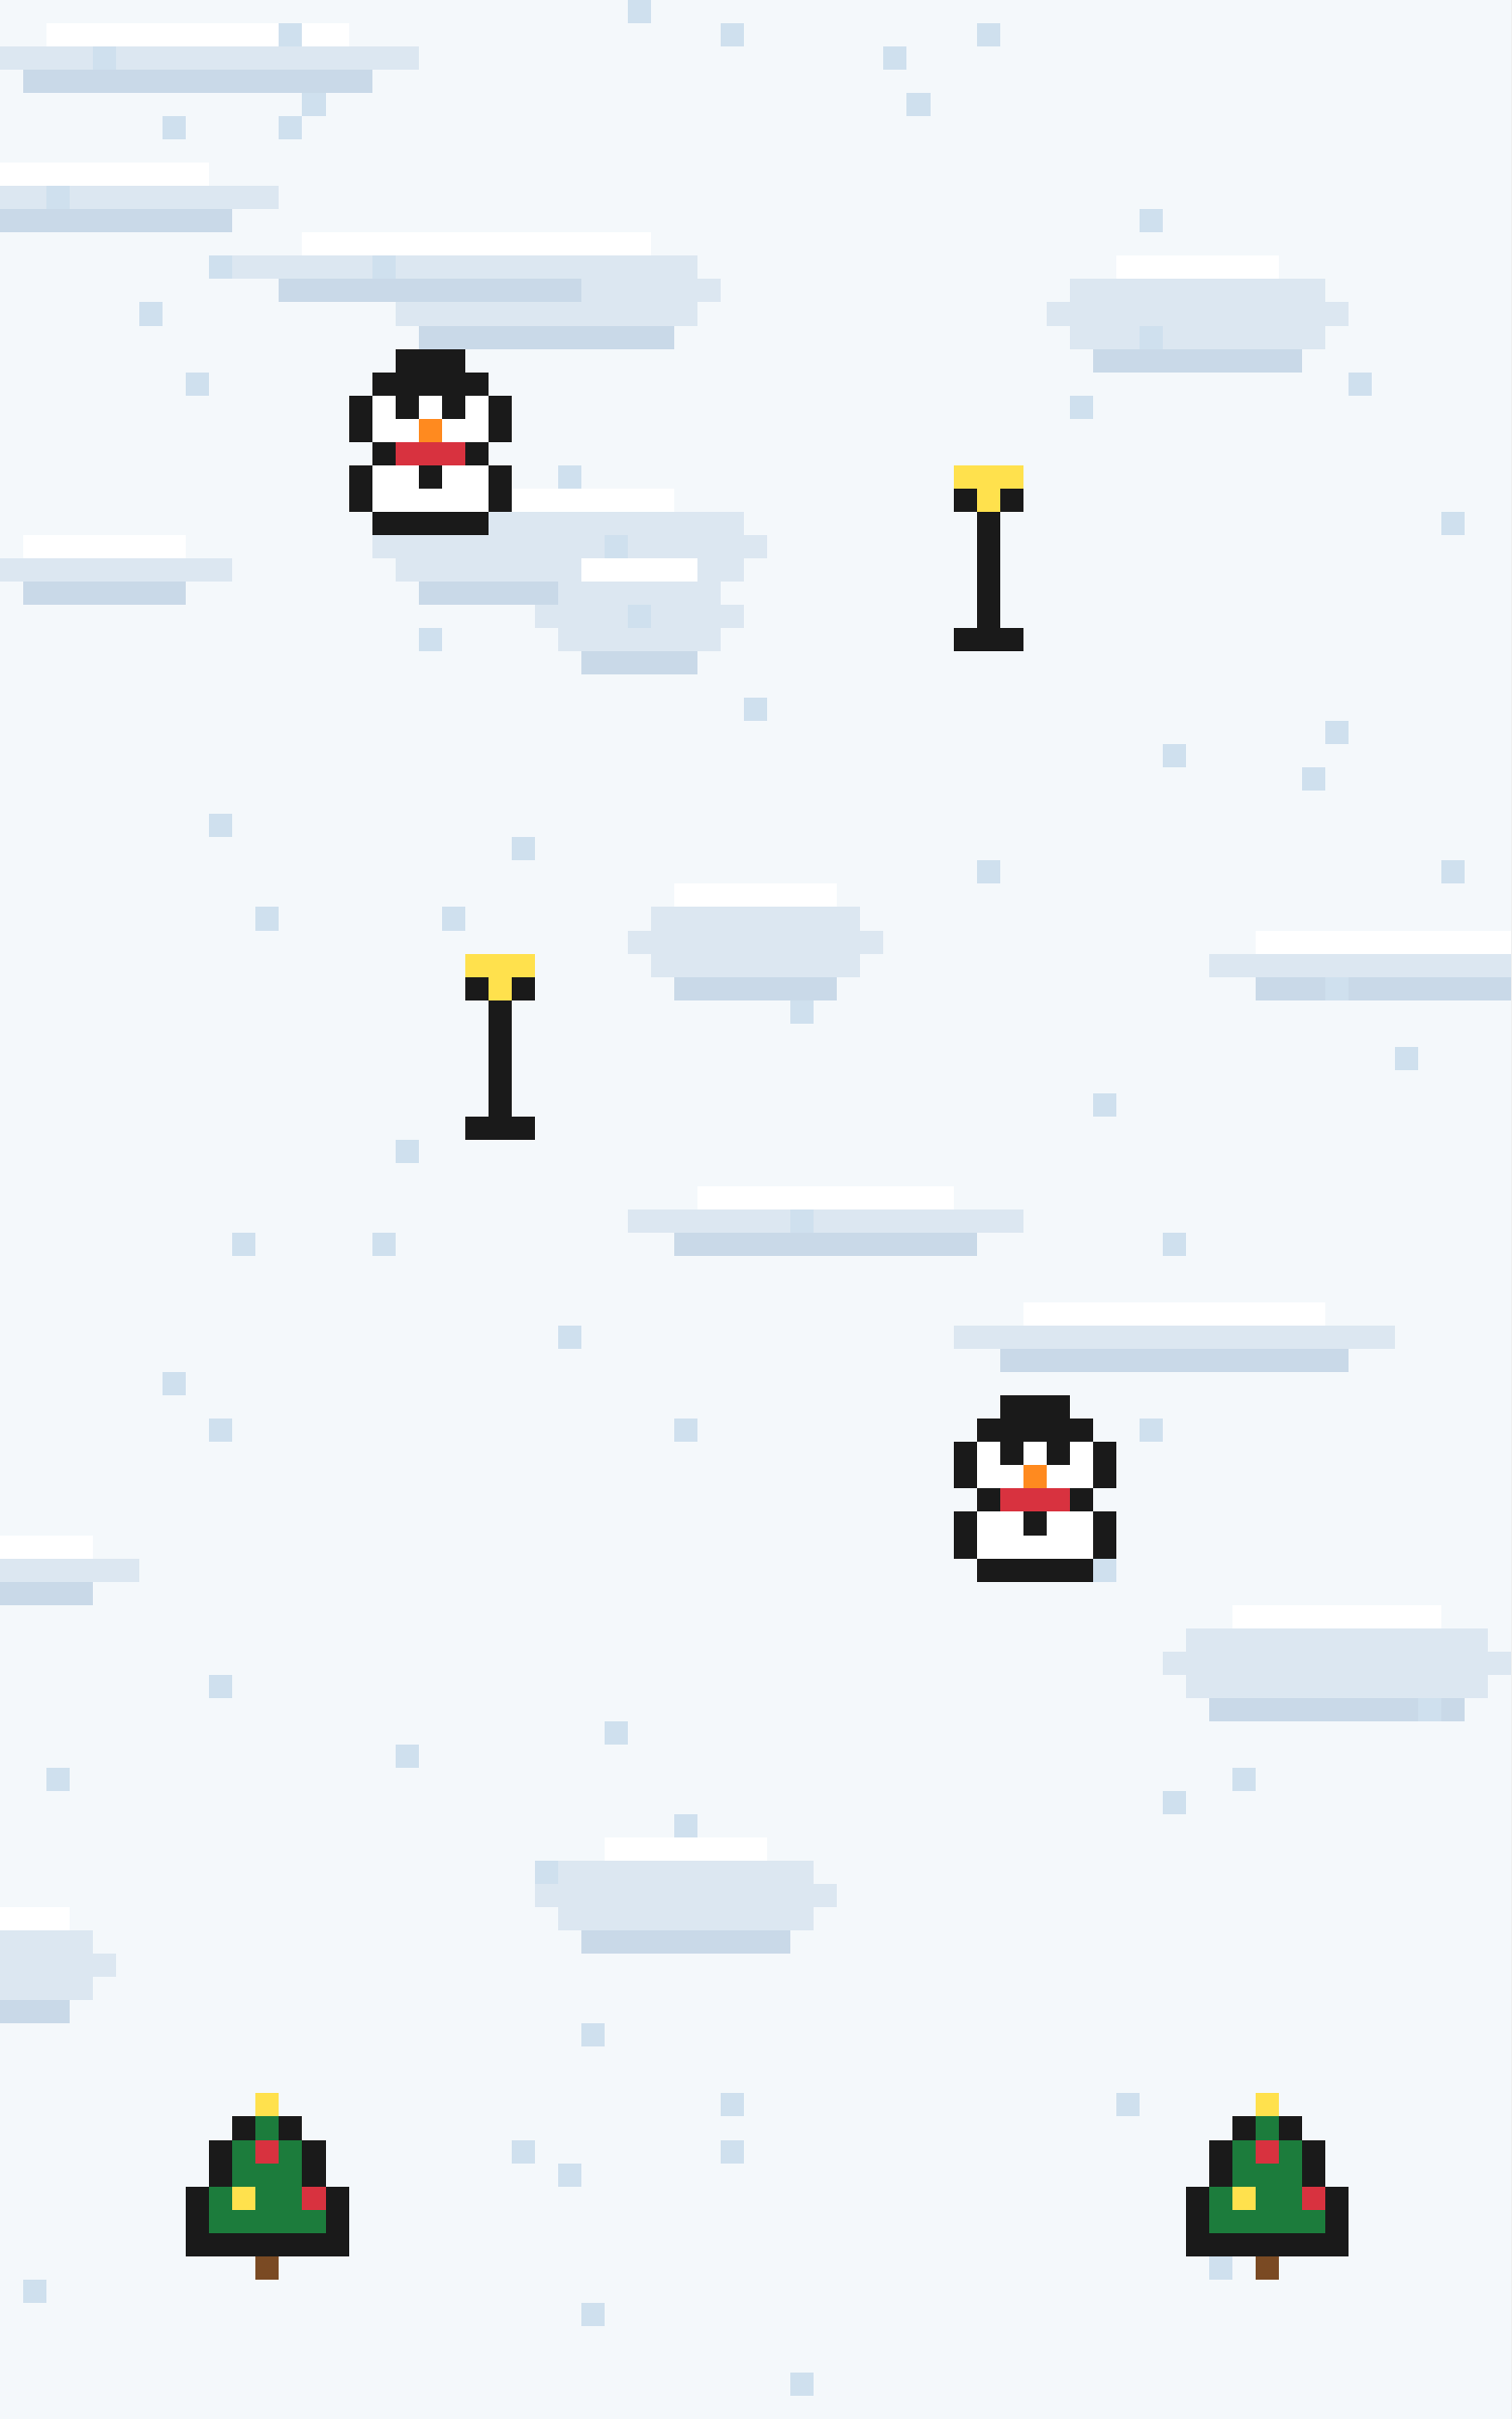
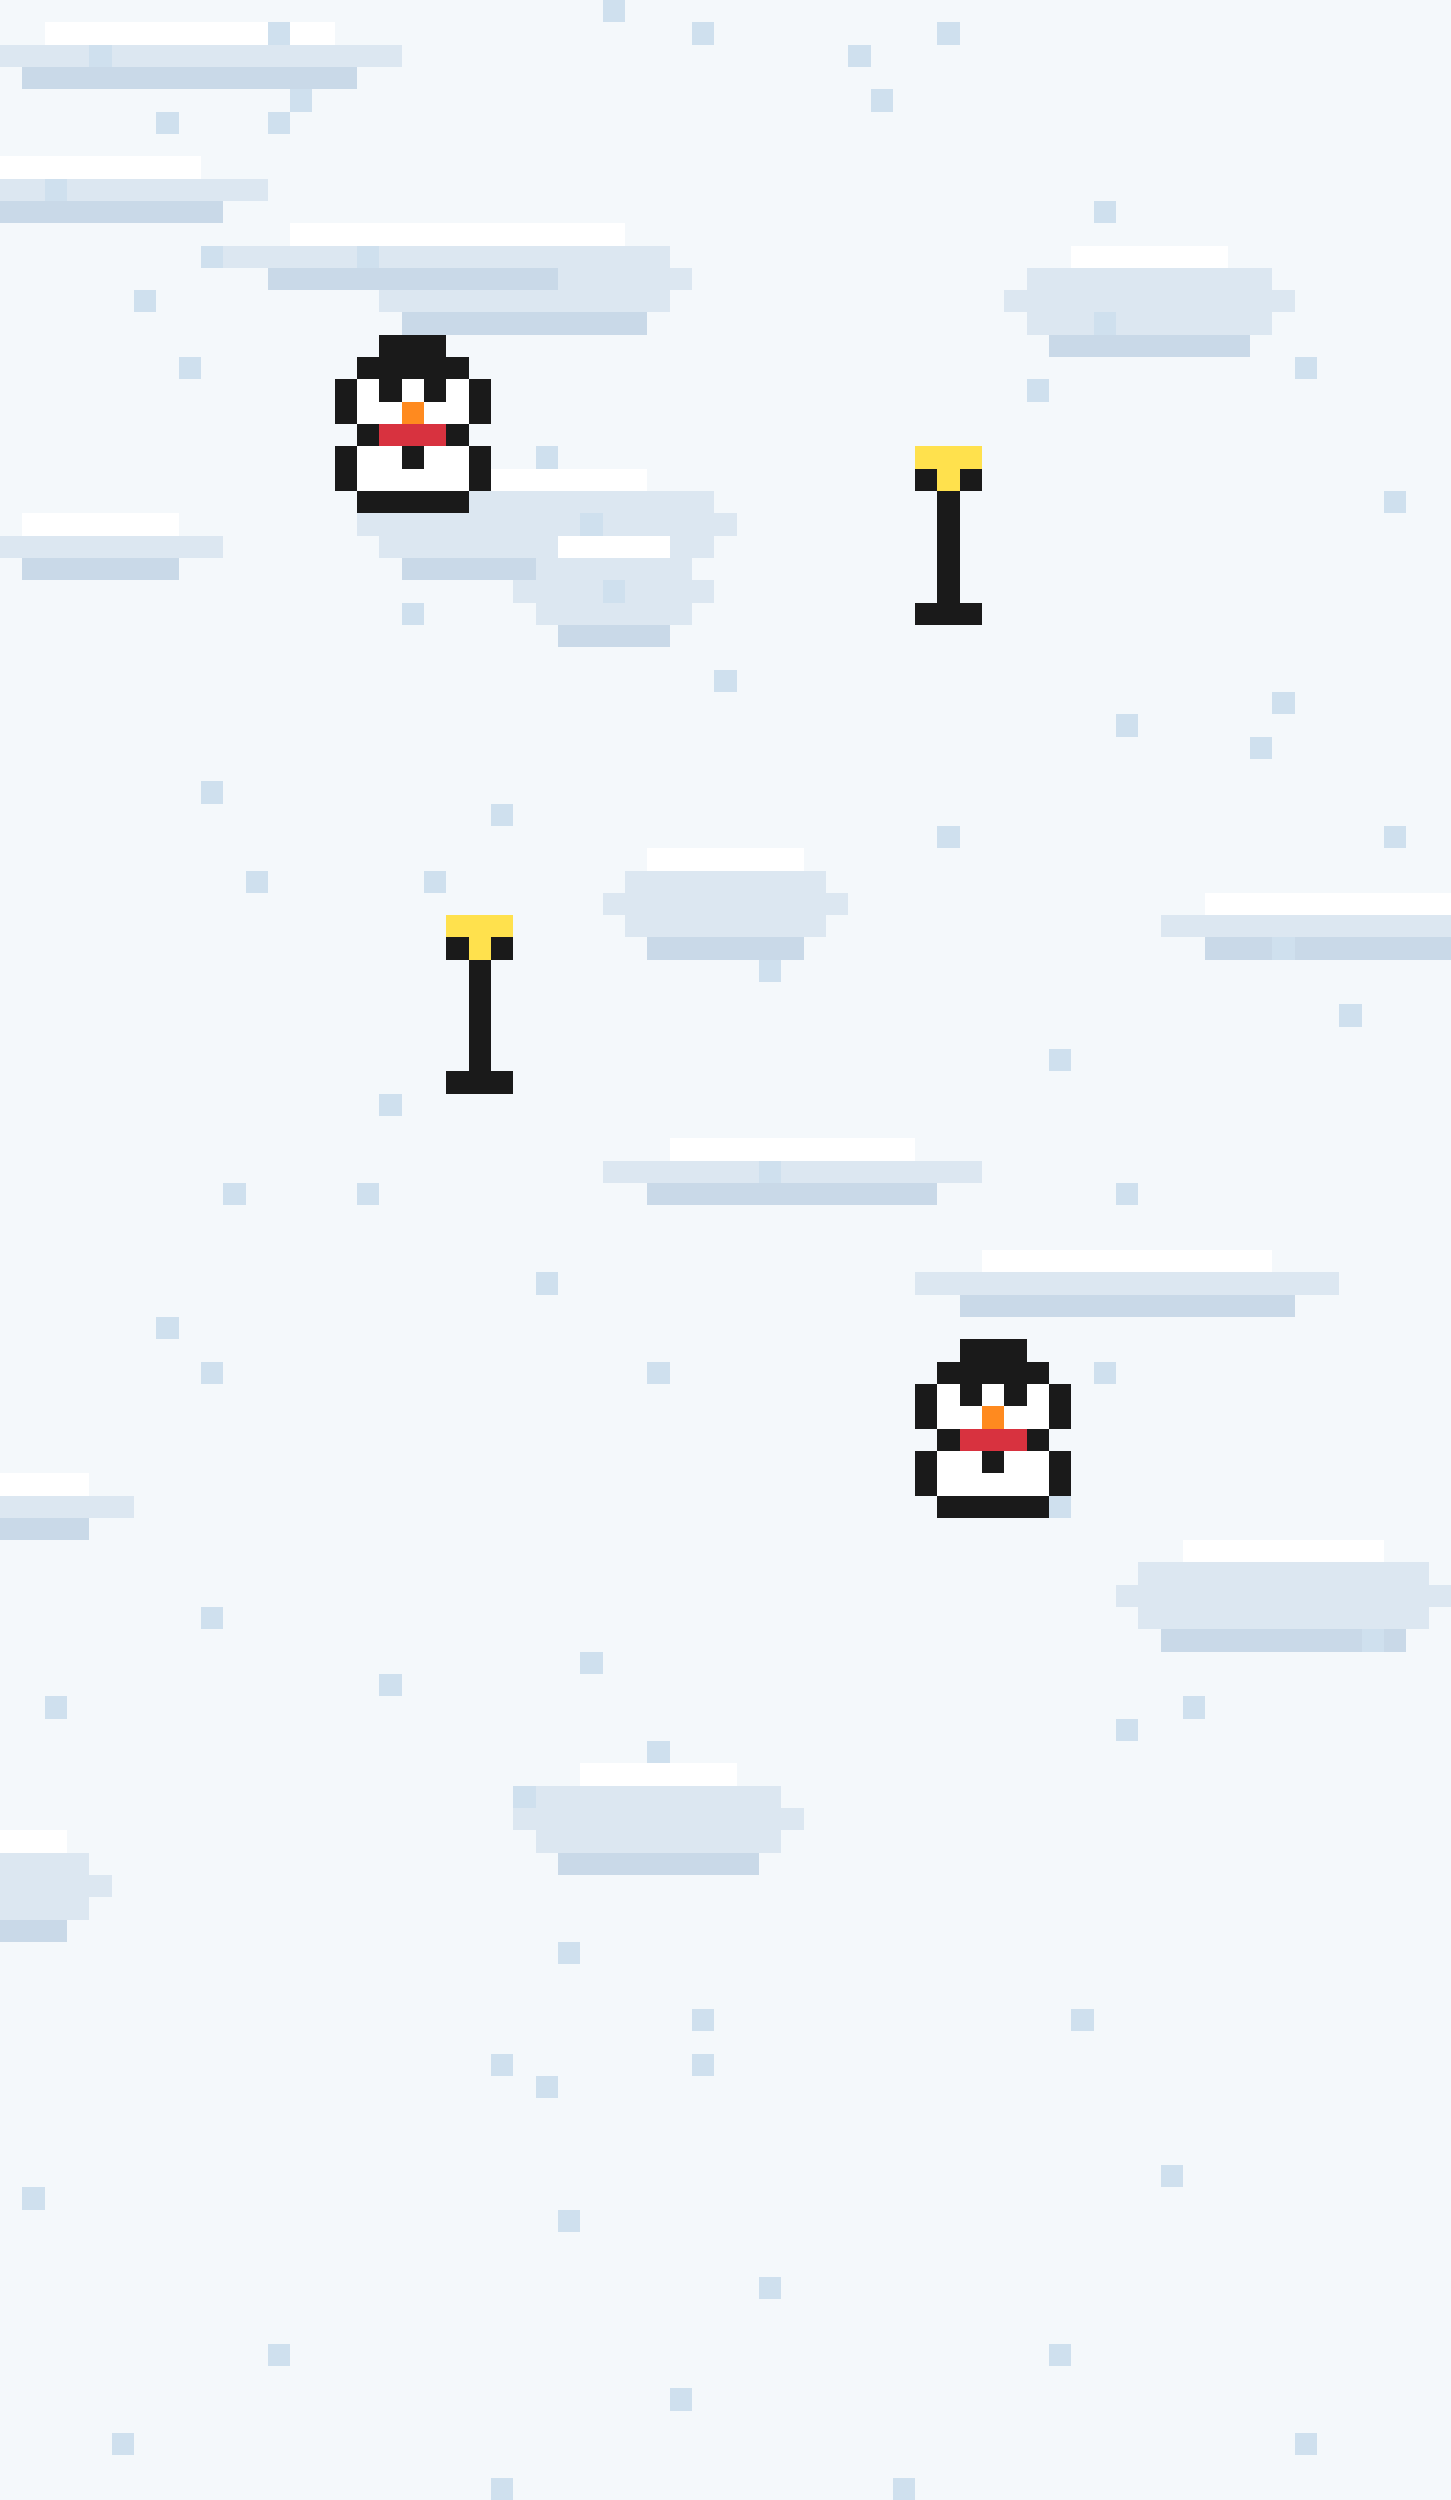
- <svg xmlns="http://www.w3.org/2000/svg" width="390" height="624" viewBox="0 0 65 104" shape-rendering="crispEdges">
-   <path fill="#F4F8FB" d="M0 0h27v1h-27zM28 0h37v1h-37zM0 1h2v1h-2zM15 1h16v1h-16zM32 1h10v1h-10zM43 1h22v1h-22zM18 2h20v1h-20zM39 2h26v1h-26zM0 3h1v1h-1zM16 3h49v1h-49zM0 4h13v1h-13zM14 4h25v1h-25zM40 4h25v1h-25zM0 5h7v1h-7zM8 5h4v1h-4zM13 5h52v1h-52zM0 6h65v1h-65zM9 7h56v1h-56zM12 8h53v1h-53zM10 9h39v1h-39zM50 9h15v1h-15zM0 10h13v1h-13zM28 10h37v1h-37zM0 11h9v1h-9zM30 11h18v1h-18zM55 11h10v1h-10zM0 12h12v1h-12zM31 12h15v1h-15zM57 12h8v1h-8zM0 13h6v1h-6zM7 13h10v1h-10zM30 13h15v1h-15zM58 13h7v1h-7zM0 14h18v1h-18zM29 14h17v1h-17zM57 14h8v1h-8zM0 15h17v1h-17zM20 15h27v1h-27zM56 15h9v1h-9zM0 16h8v1h-8zM9 16h7v1h-7zM21 16h37v1h-37zM59 16h6v1h-6zM0 17h15v1h-15zM22 17h24v1h-24zM47 17h18v1h-18zM0 18h15v1h-15zM22 18h43v1h-43zM0 19h16v1h-16zM21 19h44v1h-44zM0 20h15v1h-15zM22 20h2v1h-2zM25 20h16v1h-16zM44 20h21v1h-21zM0 21h15v1h-15zM29 21h12v1h-12zM44 21h21v1h-21zM0 22h16v1h-16zM32 22h10v1h-10zM43 22h19v1h-19zM63 22h2v1h-2zM0 23h1v1h-1zM8 23h8v1h-8zM33 23h9v1h-9zM43 23h22v1h-22zM10 24h7v1h-7zM32 24h10v1h-10zM43 24h22v1h-22zM0 25h1v1h-1zM8 25h10v1h-10zM31 25h11v1h-11zM43 25h22v1h-22zM0 26h23v1h-23zM32 26h10v1h-10zM43 26h22v1h-22zM0 27h18v1h-18zM19 27h5v1h-5zM31 27h10v1h-10zM44 27h21v1h-21zM0 28h25v1h-25zM30 28h35v1h-35zM0 29h65v1h-65zM0 30h32v1h-32zM33 30h32v1h-32zM0 31h57v1h-57zM58 31h7v1h-7zM0 32h50v1h-50zM51 32h14v1h-14zM0 33h56v1h-56zM57 33h8v1h-8zM0 34h65v1h-65zM0 35h9v1h-9zM10 35h55v1h-55zM0 36h22v1h-22zM23 36h42v1h-42zM0 37h42v1h-42zM43 37h19v1h-19zM63 37h2v1h-2zM0 38h29v1h-29zM36 38h29v1h-29zM0 39h11v1h-11zM12 39h7v1h-7zM20 39h8v1h-8zM37 39h28v1h-28zM0 40h27v1h-27zM38 40h16v1h-16zM0 41h20v1h-20zM23 41h5v1h-5zM37 41h15v1h-15zM0 42h20v1h-20zM23 42h6v1h-6zM36 42h18v1h-18zM0 43h21v1h-21zM22 43h12v1h-12zM35 43h30v1h-30zM0 44h21v1h-21zM22 44h43v1h-43zM0 45h21v1h-21zM22 45h38v1h-38zM61 45h4v1h-4zM0 46h21v1h-21zM22 46h43v1h-43zM0 47h21v1h-21zM22 47h25v1h-25zM48 47h17v1h-17zM0 48h20v1h-20zM23 48h42v1h-42zM0 49h17v1h-17zM18 49h47v1h-47zM0 50h65v1h-65zM0 51h30v1h-30zM41 51h24v1h-24zM0 52h27v1h-27zM44 52h21v1h-21zM0 53h10v1h-10zM11 53h5v1h-5zM17 53h12v1h-12zM42 53h8v1h-8zM51 53h14v1h-14zM0 54h65v1h-65zM0 55h65v1h-65zM0 56h44v1h-44zM57 56h8v1h-8zM0 57h24v1h-24zM25 57h16v1h-16zM60 57h5v1h-5zM0 58h43v1h-43zM58 58h7v1h-7zM0 59h7v1h-7zM8 59h57v1h-57zM0 60h43v1h-43zM46 60h19v1h-19zM0 61h9v1h-9zM10 61h19v1h-19zM30 61h12v1h-12zM47 61h2v1h-2zM50 61h15v1h-15zM0 62h41v1h-41zM48 62h17v1h-17zM0 63h41v1h-41zM48 63h17v1h-17zM0 64h42v1h-42zM47 64h18v1h-18zM0 65h41v1h-41zM48 65h17v1h-17zM4 66h37v1h-37zM48 66h17v1h-17zM6 67h36v1h-36zM48 67h17v1h-17zM4 68h61v1h-61zM0 69h53v1h-53zM62 69h3v1h-3zM0 70h51v1h-51zM64 70h1v1h-1zM0 71h50v1h-50zM0 72h9v1h-9zM10 72h41v1h-41zM64 72h1v1h-1zM0 73h52v1h-52zM63 73h2v1h-2zM0 74h26v1h-26zM27 74h38v1h-38zM0 75h17v1h-17zM18 75h47v1h-47zM0 76h2v1h-2zM3 76h50v1h-50zM54 76h11v1h-11zM0 77h50v1h-50zM51 77h14v1h-14zM0 78h29v1h-29zM30 78h35v1h-35zM0 79h26v1h-26zM33 79h32v1h-32zM0 80h23v1h-23zM35 80h30v1h-30zM0 81h23v1h-23zM36 81h29v1h-29zM3 82h21v1h-21zM35 82h30v1h-30zM4 83h21v1h-21zM34 83h31v1h-31zM5 84h60v1h-60zM4 85h61v1h-61zM3 86h62v1h-62zM0 87h25v1h-25zM26 87h39v1h-39zM0 88h65v1h-65zM0 89h65v1h-65zM0 90h11v1h-11zM12 90h19v1h-19zM32 90h16v1h-16zM49 90h5v1h-5zM55 90h10v1h-10zM0 91h10v1h-10zM13 91h40v1h-40zM56 91h9v1h-9zM0 92h9v1h-9zM14 92h8v1h-8zM23 92h8v1h-8zM32 92h20v1h-20zM57 92h8v1h-8zM0 93h9v1h-9zM14 93h10v1h-10zM25 93h27v1h-27zM57 93h8v1h-8zM0 94h8v1h-8zM15 94h36v1h-36zM58 94h7v1h-7zM0 95h8v1h-8zM15 95h36v1h-36zM58 95h7v1h-7zM0 96h8v1h-8zM15 96h36v1h-36zM58 96h7v1h-7zM0 97h11v1h-11zM12 97h40v1h-40zM53 97h1v1h-1zM55 97h10v1h-10zM0 98h1v1h-1zM2 98h63v1h-63zM0 99h25v1h-25zM26 99h39v1h-39zM0 100h65v1h-65zM0 101h65v1h-65zM0 102h34v1h-34zM35 102h30v1h-30zM0 103h65v1h-65z" />
-   <path fill="#CFE0EE" d="M27 0h1v1h-1zM12 1h1v1h-1zM31 1h1v1h-1zM42 1h1v1h-1zM4 2h1v1h-1zM38 2h1v1h-1zM13 4h1v1h-1zM39 4h1v1h-1zM7 5h1v1h-1zM12 5h1v1h-1zM2 8h1v1h-1zM49 9h1v1h-1zM9 11h1v1h-1zM16 11h1v1h-1zM6 13h1v1h-1zM49 14h1v1h-1zM8 16h1v1h-1zM58 16h1v1h-1zM46 17h1v1h-1zM24 20h1v1h-1zM62 22h1v1h-1zM26 23h1v1h-1zM27 26h1v1h-1zM18 27h1v1h-1zM32 30h1v1h-1zM57 31h1v1h-1zM50 32h1v1h-1zM56 33h1v1h-1zM9 35h1v1h-1zM22 36h1v1h-1zM42 37h1v1h-1zM62 37h1v1h-1zM11 39h1v1h-1zM19 39h1v1h-1zM57 42h1v1h-1zM34 43h1v1h-1zM60 45h1v1h-1zM47 47h1v1h-1zM17 49h1v1h-1zM34 52h1v1h-1zM10 53h1v1h-1zM16 53h1v1h-1zM50 53h1v1h-1zM24 57h1v1h-1zM7 59h1v1h-1zM9 61h1v1h-1zM29 61h1v1h-1zM49 61h1v1h-1zM47 67h1v1h-1zM9 72h1v1h-1zM61 73h1v1h-1zM26 74h1v1h-1zM17 75h1v1h-1zM2 76h1v1h-1zM53 76h1v1h-1zM50 77h1v1h-1zM29 78h1v1h-1zM23 80h1v1h-1zM25 87h1v1h-1zM31 90h1v1h-1zM48 90h1v1h-1zM22 92h1v1h-1zM31 92h1v1h-1zM24 93h1v1h-1zM52 97h1v1h-1zM1 98h1v1h-1zM25 99h1v1h-1zM34 102h1v1h-1z" />
+ <svg xmlns="http://www.w3.org/2000/svg" width="390" height="672" viewBox="0 0 65 112" shape-rendering="crispEdges">
+   <path fill="#F4F8FB" d="M0 0h27v1h-27zM28 0h37v1h-37zM0 1h2v1h-2zM15 1h16v1h-16zM32 1h10v1h-10zM43 1h22v1h-22zM18 2h20v1h-20zM39 2h26v1h-26zM0 3h1v1h-1zM16 3h49v1h-49zM0 4h13v1h-13zM14 4h25v1h-25zM40 4h25v1h-25zM0 5h7v1h-7zM8 5h4v1h-4zM13 5h52v1h-52zM0 6h65v1h-65zM9 7h56v1h-56zM12 8h53v1h-53zM10 9h39v1h-39zM50 9h15v1h-15zM0 10h13v1h-13zM28 10h37v1h-37zM0 11h9v1h-9zM30 11h18v1h-18zM55 11h10v1h-10zM0 12h12v1h-12zM31 12h15v1h-15zM57 12h8v1h-8zM0 13h6v1h-6zM7 13h10v1h-10zM30 13h15v1h-15zM58 13h7v1h-7zM0 14h18v1h-18zM29 14h17v1h-17zM57 14h8v1h-8zM0 15h17v1h-17zM20 15h27v1h-27zM56 15h9v1h-9zM0 16h8v1h-8zM9 16h7v1h-7zM21 16h37v1h-37zM59 16h6v1h-6zM0 17h15v1h-15zM22 17h24v1h-24zM47 17h18v1h-18zM0 18h15v1h-15zM22 18h43v1h-43zM0 19h16v1h-16zM21 19h44v1h-44zM0 20h15v1h-15zM22 20h2v1h-2zM25 20h16v1h-16zM44 20h21v1h-21zM0 21h15v1h-15zM29 21h12v1h-12zM44 21h21v1h-21zM0 22h16v1h-16zM32 22h10v1h-10zM43 22h19v1h-19zM63 22h2v1h-2zM0 23h1v1h-1zM8 23h8v1h-8zM33 23h9v1h-9zM43 23h22v1h-22zM10 24h7v1h-7zM32 24h10v1h-10zM43 24h22v1h-22zM0 25h1v1h-1zM8 25h10v1h-10zM31 25h11v1h-11zM43 25h22v1h-22zM0 26h23v1h-23zM32 26h10v1h-10zM43 26h22v1h-22zM0 27h18v1h-18zM19 27h5v1h-5zM31 27h10v1h-10zM44 27h21v1h-21zM0 28h25v1h-25zM30 28h35v1h-35zM0 29h65v1h-65zM0 30h32v1h-32zM33 30h32v1h-32zM0 31h57v1h-57zM58 31h7v1h-7zM0 32h50v1h-50zM51 32h14v1h-14zM0 33h56v1h-56zM57 33h8v1h-8zM0 34h65v1h-65zM0 35h9v1h-9zM10 35h55v1h-55zM0 36h22v1h-22zM23 36h42v1h-42zM0 37h42v1h-42zM43 37h19v1h-19zM63 37h2v1h-2zM0 38h29v1h-29zM36 38h29v1h-29zM0 39h11v1h-11zM12 39h7v1h-7zM20 39h8v1h-8zM37 39h28v1h-28zM0 40h27v1h-27zM38 40h16v1h-16zM0 41h20v1h-20zM23 41h5v1h-5zM37 41h15v1h-15zM0 42h20v1h-20zM23 42h6v1h-6zM36 42h18v1h-18zM0 43h21v1h-21zM22 43h12v1h-12zM35 43h30v1h-30zM0 44h21v1h-21zM22 44h43v1h-43zM0 45h21v1h-21zM22 45h38v1h-38zM61 45h4v1h-4zM0 46h21v1h-21zM22 46h43v1h-43zM0 47h21v1h-21zM22 47h25v1h-25zM48 47h17v1h-17zM0 48h20v1h-20zM23 48h42v1h-42zM0 49h17v1h-17zM18 49h47v1h-47zM0 50h65v1h-65zM0 51h30v1h-30zM41 51h24v1h-24zM0 52h27v1h-27zM44 52h21v1h-21zM0 53h10v1h-10zM11 53h5v1h-5zM17 53h12v1h-12zM42 53h8v1h-8zM51 53h14v1h-14zM0 54h65v1h-65zM0 55h65v1h-65zM0 56h44v1h-44zM57 56h8v1h-8zM0 57h24v1h-24zM25 57h16v1h-16zM60 57h5v1h-5zM0 58h43v1h-43zM58 58h7v1h-7zM0 59h7v1h-7zM8 59h57v1h-57zM0 60h43v1h-43zM46 60h19v1h-19zM0 61h9v1h-9zM10 61h19v1h-19zM30 61h12v1h-12zM47 61h2v1h-2zM50 61h15v1h-15zM0 62h41v1h-41zM48 62h17v1h-17zM0 63h41v1h-41zM48 63h17v1h-17zM0 64h42v1h-42zM47 64h18v1h-18zM0 65h41v1h-41zM48 65h17v1h-17zM4 66h37v1h-37zM48 66h17v1h-17zM6 67h36v1h-36zM48 67h17v1h-17zM4 68h61v1h-61zM0 69h53v1h-53zM62 69h3v1h-3zM0 70h51v1h-51zM64 70h1v1h-1zM0 71h50v1h-50zM0 72h9v1h-9zM10 72h41v1h-41zM64 72h1v1h-1zM0 73h52v1h-52zM63 73h2v1h-2zM0 74h26v1h-26zM27 74h38v1h-38zM0 75h17v1h-17zM18 75h47v1h-47zM0 76h2v1h-2zM3 76h50v1h-50zM54 76h11v1h-11zM0 77h50v1h-50zM51 77h14v1h-14zM0 78h29v1h-29zM30 78h35v1h-35zM0 79h26v1h-26zM33 79h32v1h-32zM0 80h23v1h-23zM35 80h30v1h-30zM0 81h23v1h-23zM36 81h29v1h-29zM3 82h21v1h-21zM35 82h30v1h-30zM4 83h21v1h-21zM34 83h31v1h-31zM5 84h60v1h-60zM4 85h61v1h-61zM3 86h62v1h-62zM0 87h25v1h-25zM26 87h39v1h-39zM0 88h65v1h-65zM0 89h65v1h-65zM0 90h31v1h-31zM32 90h16v1h-16zM49 90h16v1h-16zM0 91h65v1h-65zM0 92h22v1h-22zM23 92h8v1h-8zM32 92h33v1h-33zM0 93h24v1h-24zM25 93h40v1h-40zM0 94h65v1h-65zM0 95h65v1h-65zM0 96h65v1h-65zM0 97h52v1h-52zM53 97h12v1h-12zM0 98h1v1h-1zM2 98h63v1h-63zM0 99h25v1h-25zM26 99h39v1h-39zM0 100h65v1h-65zM0 101h65v1h-65zM0 102h34v1h-34zM35 102h30v1h-30zM0 103h65v1h-65zM0 104h65v1h-65zM0 105h12v1h-12zM13 105h34v1h-34zM48 105h17v1h-17zM0 106h65v1h-65zM0 107h30v1h-30zM31 107h34v1h-34zM0 108h65v1h-65zM0 109h5v1h-5zM6 109h52v1h-52zM59 109h6v1h-6zM0 110h65v1h-65zM0 111h22v1h-22zM23 111h17v1h-17zM41 111h24v1h-24z" />
+   <path fill="#CFE0EE" d="M27 0h1v1h-1zM12 1h1v1h-1zM31 1h1v1h-1zM42 1h1v1h-1zM4 2h1v1h-1zM38 2h1v1h-1zM13 4h1v1h-1zM39 4h1v1h-1zM7 5h1v1h-1zM12 5h1v1h-1zM2 8h1v1h-1zM49 9h1v1h-1zM9 11h1v1h-1zM16 11h1v1h-1zM6 13h1v1h-1zM49 14h1v1h-1zM8 16h1v1h-1zM58 16h1v1h-1zM46 17h1v1h-1zM24 20h1v1h-1zM62 22h1v1h-1zM26 23h1v1h-1zM27 26h1v1h-1zM18 27h1v1h-1zM32 30h1v1h-1zM57 31h1v1h-1zM50 32h1v1h-1zM56 33h1v1h-1zM9 35h1v1h-1zM22 36h1v1h-1zM42 37h1v1h-1zM62 37h1v1h-1zM11 39h1v1h-1zM19 39h1v1h-1zM57 42h1v1h-1zM34 43h1v1h-1zM60 45h1v1h-1zM47 47h1v1h-1zM17 49h1v1h-1zM34 52h1v1h-1zM10 53h1v1h-1zM16 53h1v1h-1zM50 53h1v1h-1zM24 57h1v1h-1zM7 59h1v1h-1zM9 61h1v1h-1zM29 61h1v1h-1zM49 61h1v1h-1zM47 67h1v1h-1zM9 72h1v1h-1zM61 73h1v1h-1zM26 74h1v1h-1zM17 75h1v1h-1zM2 76h1v1h-1zM53 76h1v1h-1zM50 77h1v1h-1zM29 78h1v1h-1zM23 80h1v1h-1zM25 87h1v1h-1zM31 90h1v1h-1zM48 90h1v1h-1zM22 92h1v1h-1zM31 92h1v1h-1zM24 93h1v1h-1zM52 97h1v1h-1zM1 98h1v1h-1zM25 99h1v1h-1zM34 102h1v1h-1zM12 105h1v1h-1zM47 105h1v1h-1zM30 107h1v1h-1zM5 109h1v1h-1zM58 109h1v1h-1zM22 111h1v1h-1zM40 111h1v1h-1z" />
  <path fill="#FFFFFF" d="M2 1h10v1h-10zM13 1h2v1h-2zM0 7h9v1h-9zM13 10h15v1h-15zM48 11h7v1h-7zM16 17h1v1h-1zM18 17h1v1h-1zM20 17h1v1h-1zM16 18h2v1h-2zM19 18h2v1h-2zM16 20h2v1h-2zM19 20h2v1h-2zM16 21h5v1h-5zM22 21h7v1h-7zM1 23h7v1h-7zM25 24h5v1h-5zM29 38h7v1h-7zM54 40h11v1h-11zM30 51h11v1h-11zM44 56h13v1h-13zM42 62h1v1h-1zM44 62h1v1h-1zM46 62h1v1h-1zM42 63h2v1h-2zM45 63h2v1h-2zM42 65h2v1h-2zM45 65h2v1h-2zM0 66h4v1h-4zM42 66h5v1h-5zM53 69h9v1h-9zM26 79h7v1h-7zM0 82h3v1h-3z" />
  <path fill="#DCE7F1" d="M0 2h4v1h-4zM5 2h13v1h-13zM0 8h2v1h-2zM3 8h9v1h-9zM10 11h6v1h-6zM17 11h13v1h-13zM25 12h6v1h-6zM46 12h11v1h-11zM17 13h13v1h-13zM45 13h13v1h-13zM46 14h3v1h-3zM50 14h7v1h-7zM21 22h11v1h-11zM16 23h10v1h-10zM27 23h6v1h-6zM0 24h10v1h-10zM17 24h8v1h-8zM30 24h2v1h-2zM24 25h7v1h-7zM23 26h4v1h-4zM28 26h4v1h-4zM24 27h7v1h-7zM28 39h9v1h-9zM27 40h11v1h-11zM28 41h9v1h-9zM52 41h13v1h-13zM27 52h7v1h-7zM35 52h9v1h-9zM41 57h19v1h-19zM0 67h6v1h-6zM51 70h13v1h-13zM50 71h15v1h-15zM51 72h13v1h-13zM24 80h11v1h-11zM23 81h13v1h-13zM24 82h11v1h-11zM0 83h4v1h-4zM0 84h5v1h-5zM0 85h4v1h-4z" />
  <path fill="#C9D9E8" d="M1 3h15v1h-15zM0 9h10v1h-10zM12 12h13v1h-13zM18 14h11v1h-11zM47 15h9v1h-9zM1 25h7v1h-7zM18 25h6v1h-6zM25 28h5v1h-5zM29 42h7v1h-7zM54 42h3v1h-3zM58 42h7v1h-7zM29 53h13v1h-13zM43 58h15v1h-15zM0 68h4v1h-4zM52 73h9v1h-9zM62 73h1v1h-1zM25 83h9v1h-9zM0 86h3v1h-3z" />
-   <path fill="#1A1A1A" d="M17 15h3v1h-3zM16 16h5v1h-5zM15 17h1v1h-1zM17 17h1v1h-1zM19 17h1v1h-1zM21 17h1v1h-1zM15 18h1v1h-1zM21 18h1v1h-1zM16 19h1v1h-1zM20 19h1v1h-1zM15 20h1v1h-1zM18 20h1v1h-1zM21 20h1v1h-1zM15 21h1v1h-1zM21 21h1v1h-1zM41 21h1v1h-1zM43 21h1v1h-1zM16 22h5v1h-5zM42 22h1v1h-1zM42 23h1v1h-1zM42 24h1v1h-1zM42 25h1v1h-1zM42 26h1v1h-1zM41 27h3v1h-3zM20 42h1v1h-1zM22 42h1v1h-1zM21 43h1v1h-1zM21 44h1v1h-1zM21 45h1v1h-1zM21 46h1v1h-1zM21 47h1v1h-1zM20 48h3v1h-3zM43 60h3v1h-3zM42 61h5v1h-5zM41 62h1v1h-1zM43 62h1v1h-1zM45 62h1v1h-1zM47 62h1v1h-1zM41 63h1v1h-1zM47 63h1v1h-1zM42 64h1v1h-1zM46 64h1v1h-1zM41 65h1v1h-1zM44 65h1v1h-1zM47 65h1v1h-1zM41 66h1v1h-1zM47 66h1v1h-1zM42 67h5v1h-5zM10 91h1v1h-1zM12 91h1v1h-1zM53 91h1v1h-1zM55 91h1v1h-1zM9 92h1v1h-1zM13 92h1v1h-1zM52 92h1v1h-1zM56 92h1v1h-1zM9 93h1v1h-1zM13 93h1v1h-1zM52 93h1v1h-1zM56 93h1v1h-1zM8 94h1v1h-1zM14 94h1v1h-1zM51 94h1v1h-1zM57 94h1v1h-1zM8 95h1v1h-1zM14 95h1v1h-1zM51 95h1v1h-1zM57 95h1v1h-1zM8 96h7v1h-7zM51 96h7v1h-7z" />
+   <path fill="#1A1A1A" d="M17 15h3v1h-3zM16 16h5v1h-5zM15 17h1v1h-1zM17 17h1v1h-1zM19 17h1v1h-1zM21 17h1v1h-1zM15 18h1v1h-1zM21 18h1v1h-1zM16 19h1v1h-1zM20 19h1v1h-1zM15 20h1v1h-1zM18 20h1v1h-1zM21 20h1v1h-1zM15 21h1v1h-1zM21 21h1v1h-1zM41 21h1v1h-1zM43 21h1v1h-1zM16 22h5v1h-5zM42 22h1v1h-1zM42 23h1v1h-1zM42 24h1v1h-1zM42 25h1v1h-1zM42 26h1v1h-1zM41 27h3v1h-3zM20 42h1v1h-1zM22 42h1v1h-1zM21 43h1v1h-1zM21 44h1v1h-1zM21 45h1v1h-1zM21 46h1v1h-1zM21 47h1v1h-1zM20 48h3v1h-3zM43 60h3v1h-3zM42 61h5v1h-5zM41 62h1v1h-1zM43 62h1v1h-1zM45 62h1v1h-1zM47 62h1v1h-1zM41 63h1v1h-1zM47 63h1v1h-1zM42 64h1v1h-1zM46 64h1v1h-1zM41 65h1v1h-1zM44 65h1v1h-1zM47 65h1v1h-1zM41 66h1v1h-1zM47 66h1v1h-1zM42 67h5v1h-5z" />
  <path fill="#FF8A1F" d="M18 18h1v1h-1zM44 63h1v1h-1z" />
-   <path fill="#D8323F" d="M17 19h3v1h-3zM43 64h3v1h-3zM11 92h1v1h-1zM54 92h1v1h-1zM13 94h1v1h-1zM56 94h1v1h-1z" />
-   <path fill="#FFE14D" d="M41 20h3v1h-3zM42 21h1v1h-1zM20 41h3v1h-3zM21 42h1v1h-1zM11 90h1v1h-1zM54 90h1v1h-1zM10 94h1v1h-1zM53 94h1v1h-1z" />
-   <path fill="#1C7C3C" d="M11 91h1v1h-1zM54 91h1v1h-1zM10 92h1v1h-1zM12 92h1v1h-1zM53 92h1v1h-1zM55 92h1v1h-1zM10 93h3v1h-3zM53 93h3v1h-3zM9 94h1v1h-1zM11 94h2v1h-2zM52 94h1v1h-1zM54 94h2v1h-2zM9 95h5v1h-5zM52 95h5v1h-5z" />
-   <path fill="#7A4A23" d="M11 97h1v1h-1zM54 97h1v1h-1z" />
+   <path fill="#D8323F" d="M17 19h3v1h-3zM43 64h3v1h-3z" />
+   <path fill="#FFE14D" d="M41 20h3v1h-3zM42 21h1v1h-1zM20 41h3v1h-3zM21 42h1v1h-1z" />
</svg>
